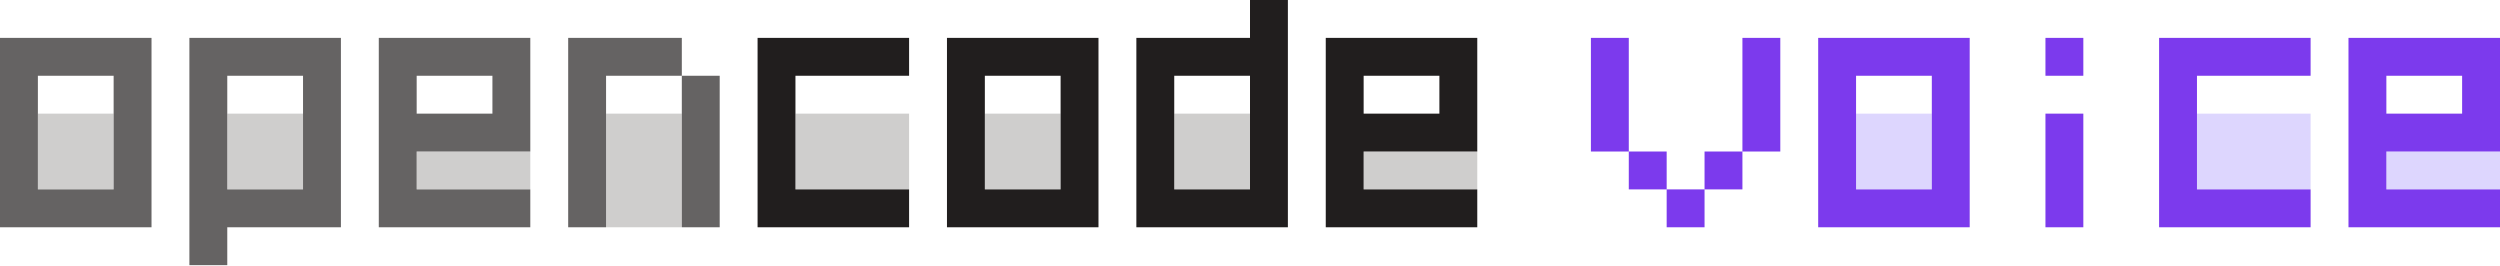
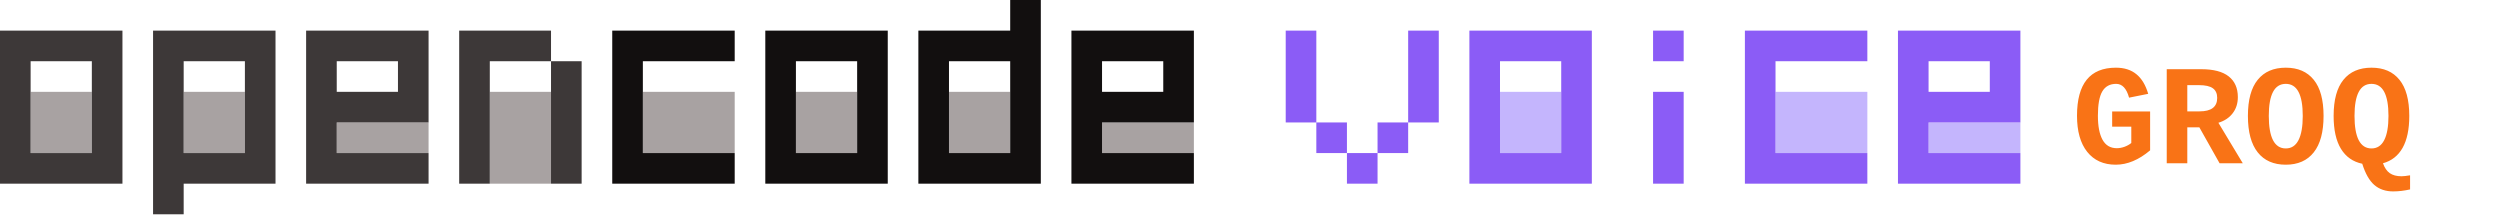
- <svg xmlns="http://www.w3.org/2000/svg" width="396" height="42" viewBox="0 0 396 42" fill="none" role="img" aria-labelledby="title">
-   <path d="M18 30H6V18H18V30Z" fill="#CFCECD" />
-   <path d="M18 12H6V30H18V12ZM24 36H0V6H24V36Z" fill="#656363" />
-   <path d="M48 30H36V18H48V30Z" fill="#CFCECD" />
-   <path d="M36 30H48V12H36V30ZM54 36H36V42H30V6H54V36Z" fill="#656363" />
-   <path d="M84 24V30H66V24H84Z" fill="#CFCECD" />
-   <path d="M84 24H66V30H84V36H60V6H84V24ZM66 18H78V12H66V18Z" fill="#656363" />
-   <path d="M108 36H96V18H108V36Z" fill="#CFCECD" />
-   <path d="M108 12H96V36H90V6H108V12ZM114 36H108V12H114V36Z" fill="#656363" />
-   <path d="M144 30H126V18H144V30Z" fill="#CFCECD" />
-   <path d="M144 12H126V30H144V36H120V6H144V12Z" fill="#211E1E" />
-   <path d="M168 30H156V18H168V30Z" fill="#CFCECD" />
-   <path d="M168 12H156V30H168V12ZM174 36H150V6H174V36Z" fill="#211E1E" />
-   <path d="M198 30H186V18H198V30Z" fill="#CFCECD" />
-   <path d="M198 12H186V30H198V12ZM204 36H180V6H198V0H204V36Z" fill="#211E1E" />
-   <path d="M234 24V30H216V24H234Z" fill="#CFCECD" />
-   <path d="M216 12V18H228V12H216ZM234 24H216V30H234V36H210V6H234V24Z" fill="#211E1E" />
-   <path d="M252 6H258V24H264V30H270V36H264V30H258V24H252V6ZM276 6H282V24H276V30H270V36H264V30H270V24H276V6Z" fill="#7C3AED" />
-   <path d="M306 30H294V18H306V30Z" fill="#DDD6FE" />
-   <path d="M306 12H294V30H306V12ZM312 36H288V6H312V36Z" fill="#7C3AED" />
-   <path d="M324 6H330V12H324V6ZM324 18H330V36H324V18Z" fill="#7C3AED" />
-   <path d="M366 30H348V18H366V30Z" fill="#DDD6FE" />
-   <path d="M366 12H348V30H366V36H342V6H366V12Z" fill="#7C3AED" />
-   <path d="M396 24V30H378V24H396Z" fill="#DDD6FE" />
-   <path d="M378 12V18H390V12H378ZM396 24H378V30H396V36H372V6H396V24Z" fill="#7C3AED" />
+ <svg xmlns="http://www.w3.org/2000/svg" width="490" height="42" viewBox="0 0 490 42" fill="none" role="img" aria-labelledby="title">
+   <path d="M18 30H6V18H18V30Z" fill="#A8A2A2" />
+   <path d="M18 12H6V30H18V12ZM24 36H0V6H24V36Z" fill="#3D3838" />
+   <path d="M48 30H36V18H48V30Z" fill="#A8A2A2" />
+   <path d="M36 30H48V12H36V30ZM54 36H36V42H30V6H54V36Z" fill="#3D3838" />
+   <path d="M84 24V30H66V24H84Z" fill="#A8A2A2" />
+   <path d="M84 24H66V30H84V36H60V6H84V24ZM66 18H78V12H66V18Z" fill="#3D3838" />
+   <path d="M108 36H96V18H108V36Z" fill="#A8A2A2" />
+   <path d="M108 12H96V36H90V6H108V12ZM114 36H108V12H114V36Z" fill="#3D3838" />
+   <path d="M144 30H126V18H144V30Z" fill="#A8A2A2" />
+   <path d="M144 12H126V30H144V36H120V6H144V12Z" fill="#120F0F" />
+   <path d="M168 30H156V18H168V30Z" fill="#A8A2A2" />
+   <path d="M168 12H156V30H168V12ZM174 36H150V6H174V36Z" fill="#120F0F" />
+   <path d="M198 30H186V18H198V30Z" fill="#A8A2A2" />
+   <path d="M198 12H186V30H198V12ZM204 36H180V6H198V0H204V36Z" fill="#120F0F" />
+   <path d="M234 24V30H216V24H234Z" fill="#A8A2A2" />
+   <path d="M216 12V18H228V12H216ZM234 24H216V30H234V36H210V6H234V24Z" fill="#120F0F" />
+   <path d="M252 6H258V24H264V30H270V36H264V30H258V24H252V6ZM276 6H282V24H276V30H270V36H264V30H270V24H276V6Z" fill="#8B5CF6" />
+   <path d="M306 30H294V18H306V30Z" fill="#C4B5FD" />
+   <path d="M306 12H294V30H306V12ZM312 36H288V6H312V36Z" fill="#8B5CF6" />
+   <path d="M324 6H330V12H324V6ZM324 18H330V36H324V18Z" fill="#8B5CF6" />
+   <path d="M366 30H348V18H366V30Z" fill="#C4B5FD" />
+   <path d="M366 12H348V30H366V36H342V6H366V12Z" fill="#8B5CF6" />
+   <path d="M396 24V30H378V24H396Z" fill="#C4B5FD" />
+   <path d="M378 12V18H390V12H378ZM396 24H378V30H396V36H372V6H396V24Z" fill="#8B5CF6" />
+   <text x="406" y="32" font-family="'Courier New', Courier, monospace" font-size="28" font-weight="900" fill="#F97316">GROQ</text>
</svg>
